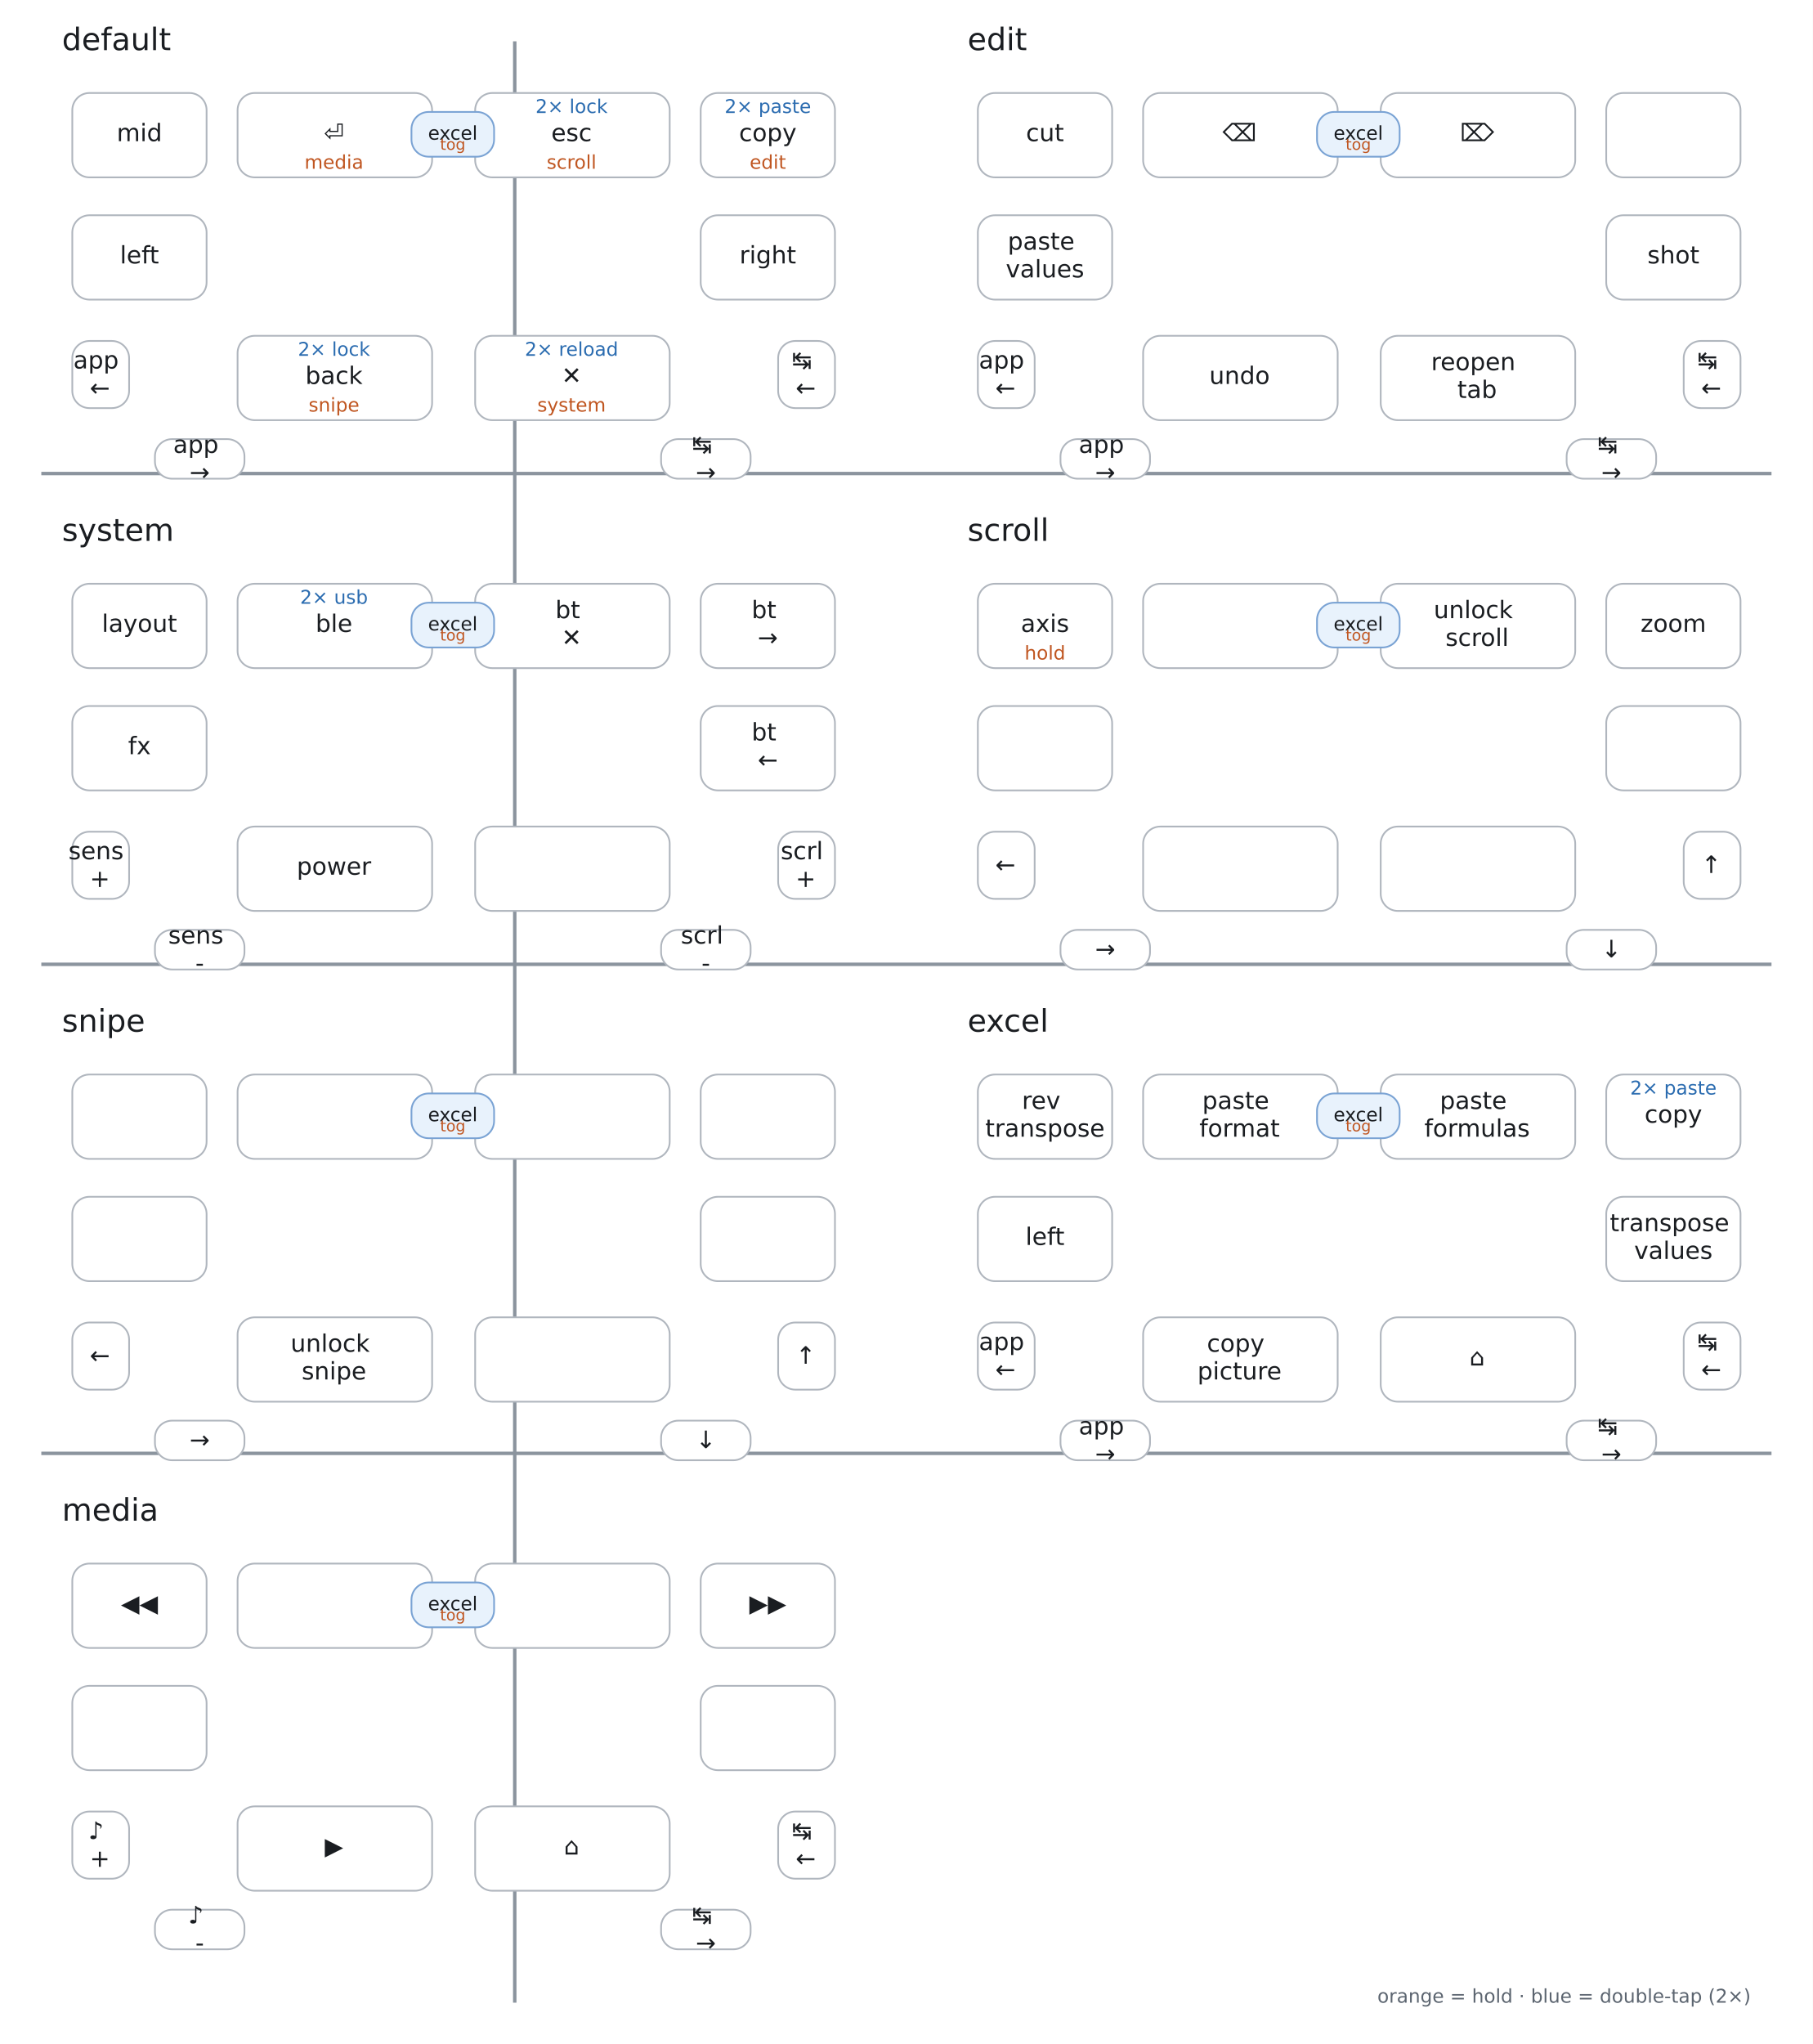
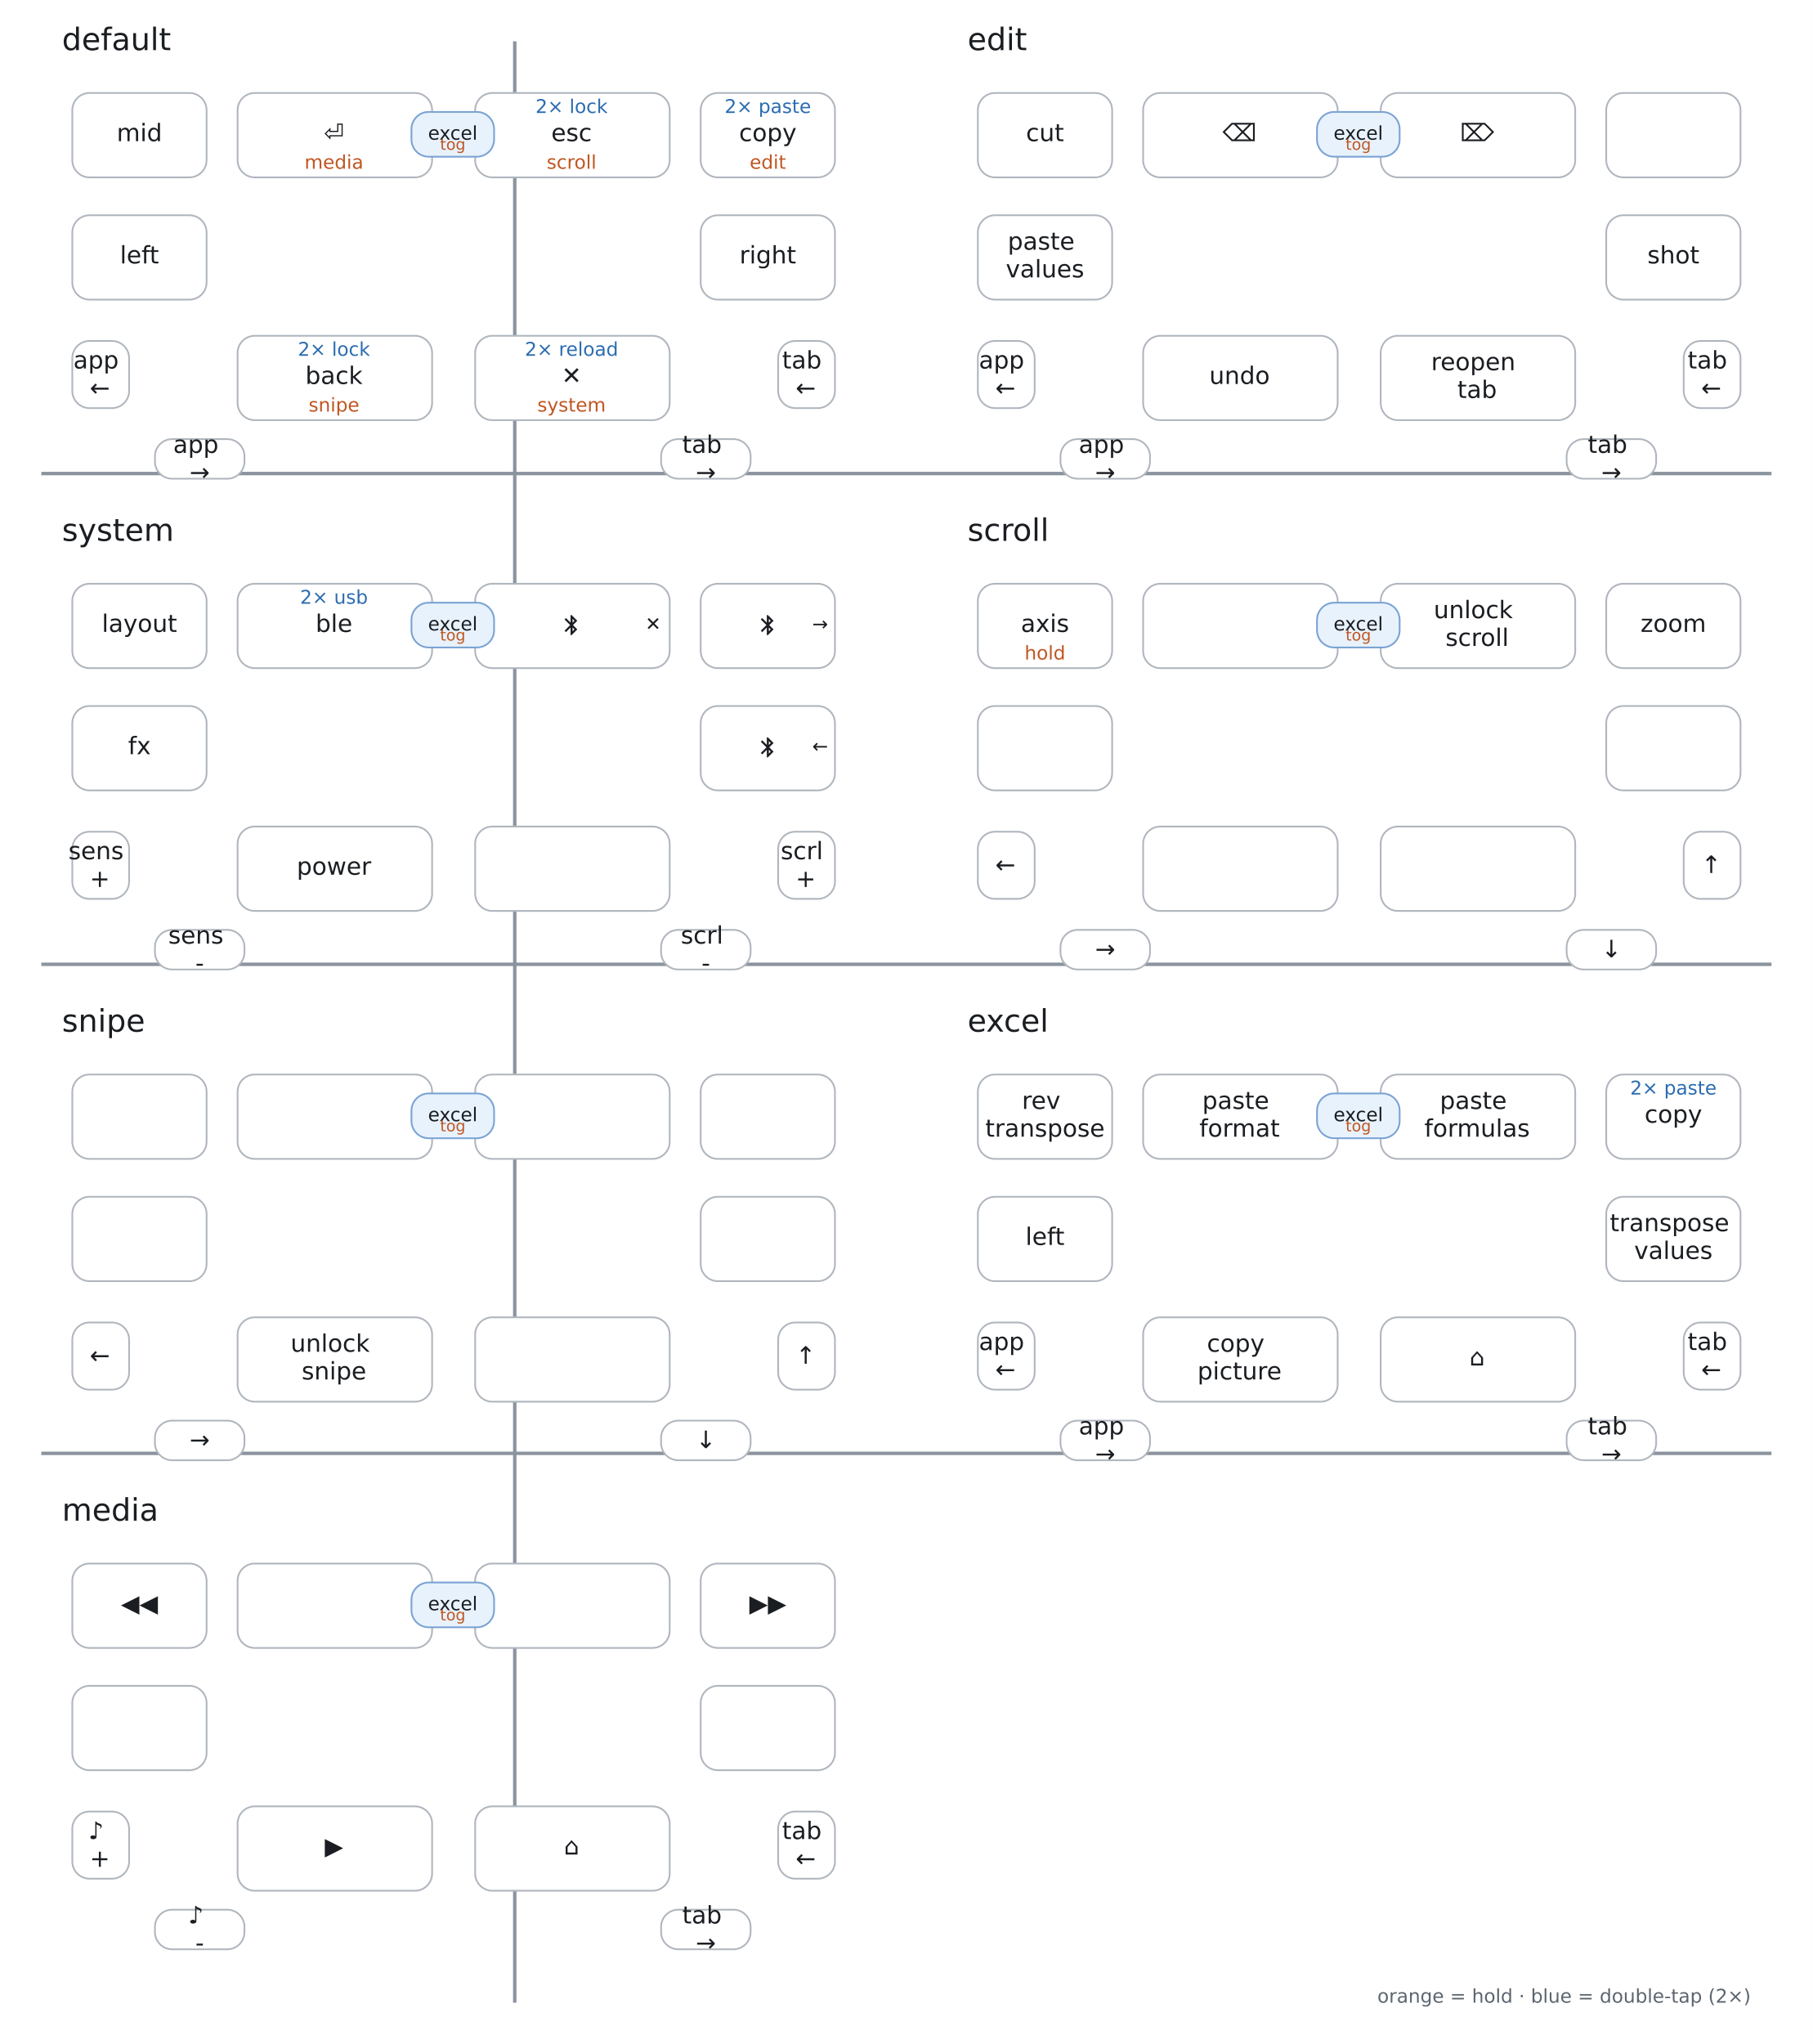
- <svg xmlns="http://www.w3.org/2000/svg" width="1053" height="1187" viewBox="0 0 1053 1187" class="keymap">
+ <svg xmlns="http://www.w3.org/2000/svg" xmlns:xlink="http://www.w3.org/1999/xlink" width="1053" height="1187" viewBox="0 0 1053 1187" class="keymap">
  <rect id="page-bg" width="100%" height="100%" fill="#ffffff" />
  <g id="layer-dividers" fill="none" stroke="#8b949e" stroke-width="2" stroke-linecap="butt">
    <line class="layer-divider-h" x1="24.0" y1="275.0" x2="1029.0" y2="275.0" />
    <line class="layer-divider-h" x1="24.0" y1="560.0" x2="1029.0" y2="560.0" />
    <line class="layer-divider-h" x1="24.0" y1="844.0" x2="1029.0" y2="844.0" />
    <line class="layer-divider-v" x1="299.0" y1="24.0" x2="299.0" y2="1163.0" />
  </g>
-   <style>/* inherit to force styles through use tags */
+   <defs>/* start glyphs */
+ <symbol id="mdi:bluetooth" viewBox="0 0 24 24">
+       <path fill="#1a1d21" d="M17.71,7.71L12,2H11V9.58L6.41,5L5,6.41L10.59,12L5,17.58L6.41,19L11,14.41V22H12L17.71,16.29L13.41,12L17.71,7.71M13,5.83L14.88,7.71L13,9.58V5.83M14.88,16.29L13,18.17V14.41L14.88,16.29Z" />
+     </symbol>
+   </defs>/* end glyphs */
+ <style>/* inherit to force styles through use tags */
svg path {
    fill: inherit;
}

/* font and background color specifications */
svg.keymap {
    font-family: SFMono-Regular,Consolas,Liberation Mono,Menlo,monospace;
    font-size: 14px;
    font-kerning: normal;
    text-rendering: optimizeLegibility;
    fill: #24292e;
}

/* default key styling */
rect.key {
    fill: #f6f8fa;
}

rect.key, rect.combo {
    stroke: #c9cccf;
    stroke-width: 1;
}

/* default key side styling, only used is draw_key_sides is set */
rect.side {
    filter: brightness(90%);
}

/* color accent for combo boxes */
rect.combo, rect.combo-separate {
    fill: #cdf;
}

/* color accent for held keys */
rect.held, rect.combo.held {
    fill: #fdd;
}

/* color accent for ghost (optional) keys */
rect.ghost, rect.combo.ghost {
    stroke-dasharray: 4, 4;
    stroke-width: 2;
}

text {
    text-anchor: middle;
    dominant-baseline: middle;
}

/* styling for layer labels */
text.label {
    font-weight: bold;
    text-anchor: start;
    stroke: white;
    stroke-width: 4;
    paint-order: stroke;
}

/* styling for optional footer */
text.footer {
    text-anchor: end;
    dominant-baseline: auto;
    stroke: white;
    stroke-width: 4;
    paint-order: stroke;
}

/* styling for combo tap, and key non-tap label text */
text.combo, text.hold, text.shifted, text.left, text.right, text.tl, text.tr, text.bl, text.br {
    font-size: 11px;
}

text.hold, text.bl, text.br {
    text-anchor: middle;
    dominant-baseline: auto;
}

text.shifted, text.tl, text.tr {
    text-anchor: middle;
    dominant-baseline: hanging;
}

text.left, text.tl, text.bl {
    text-anchor: start;
}

text.right, text.tr, text.br {
    text-anchor: end;
}

text.layer-activator {
    text-decoration: underline;
}

/* styling for hold/shifted label text in combo box */
text.combo.hold, text.combo.shifted, text.combo.left, text.combo.right {
    font-size: 8px;
}

/* lighter symbol for transparent keys */
text.trans {
    fill: #7b7e81;
}

/* styling for combo dendrons */
path.combo {
    stroke-width: 1;
    stroke: gray;
    fill: none;
}

/* Start Tabler Icons Cleanup */
/* cannot use height/width with glyphs */
.icon-tabler &gt; path {
    fill: inherit;
    stroke: inherit;
    stroke-width: 2;
}
/* hide tabler's default box */
.icon-tabler &gt; path[stroke="none"][fill="none"] {
    visibility: hidden;
}
/* End Tabler Icons Cleanup */

svg.keymap {
  font-family: "DejaVu Sans", "Segoe UI", sans-serif;
  font-size: 15px;
  font-weight: 400;
  fill: #1a1d21;
}
#layer-dividers line, line.layer-divider-h, line.layer-divider-v {
  stroke: #8b949e;
  stroke-width: 2;
}
rect.key {
  fill: #ffffff;
  stroke: #b0b6be;
  stroke-width: 1;
}
rect.combo, rect.combo-separate {
  fill: #e8f2fc;
  stroke: #7aa3d4;
  stroke-width: 1;
}
rect.held, rect.combo.held {
  fill: #ffe8c8;
  stroke: #c05621;
}
rect.ghost, rect.combo.ghost {
  stroke: #a0a6ad;
  stroke-dasharray: 5, 4;
  fill: #f4f5f6;
}
text.label {
  font-size: 18px;
  font-weight: 400 !important;
  letter-spacing: 0;
  stroke: #ffffff;
  stroke-width: 5;
  paint-order: stroke;
}
text.footer {
  font-size: 11px;
  font-weight: 400;
  fill: #5c6570;
  stroke: none;
}
text.key.tap {
  font-size: 14px;
  font-weight: 400;
}
text.hold, text.shifted, text.left, text.right, text.tl, text.tr, text.bl, text.br, text.combo {
  font-size: 11px;
  font-weight: 400;
}
text.hold {
  fill: #c05621;
}
text.shifted {
  fill: #2b6cb0;
}
text.combo.tap {
  font-size: 11px;
  font-weight: 400;
}
text.combo.hold, text.combo.shifted {
  font-size: 9px;
  font-weight: 400;
}
text.trans {
  fill: #c5c9ce;
}
path.combo {
  stroke: #2b6cb0;
  stroke-width: 1.5;
}
</style>
  <g transform="translate(36, 0)" class="layer-default">
    <text x="0" y="24" class="label" id="default">default</text>
    <g transform="translate(0, 48)">
      <g transform="translate(158, 30)" class="key keypos-0">
        <rect rx="10" ry="10" x="-56" y="-24" width="113" height="49" class="key" />
        <text x="0" y="0" class="key tap">⏎</text>
        <text x="0" y="20" class="key hold">media</text>
      </g>
      <g transform="translate(296, 30)" class="key keypos-1">
        <rect rx="10" ry="10" x="-56" y="-24" width="113" height="49" class="key" />
        <text x="0" y="0" class="key tap">esc</text>
        <text x="0" y="20" class="key hold">scroll</text>
        <text x="0" y="-20" class="key shifted">2× lock</text>
      </g>
      <g transform="translate(45, 30)" class="key keypos-2">
        <rect rx="10" ry="10" x="-39" y="-24" width="78" height="49" class="key" />
        <text x="0" y="0" class="key tap">mid</text>
      </g>
      <g transform="translate(410, 30)" class="key keypos-3">
        <rect rx="10" ry="10" x="-39" y="-24" width="78" height="49" class="key" />
        <text x="0" y="0" class="key tap">copy</text>
        <text x="0" y="20" class="key hold">edit</text>
        <text x="0" y="-20" class="key shifted">2× paste</text>
      </g>
      <g transform="translate(45, 101)" class="key keypos-4">
        <rect rx="10" ry="10" x="-39" y="-24" width="78" height="49" class="key" />
        <text x="0" y="0" class="key tap">left</text>
      </g>
      <g transform="translate(410, 101)" class="key keypos-5">
        <rect rx="10" ry="10" x="-39" y="-24" width="78" height="49" class="key" />
        <text x="0" y="0" class="key tap">right</text>
      </g>
      <g transform="translate(158, 171)" class="key keypos-6">
        <rect rx="10" ry="10" x="-56" y="-24" width="113" height="49" class="key" />
        <text x="0" y="0" class="key tap">back</text>
        <text x="0" y="20" class="key hold">snipe</text>
        <text x="0" y="-20" class="key shifted">2× lock</text>
      </g>
      <g transform="translate(296, 171)" class="key keypos-7">
        <rect rx="10" ry="10" x="-56" y="-24" width="113" height="49" class="key" />
        <text x="0" y="0" class="key tap">✕</text>
        <text x="0" y="20" class="key hold">system</text>
        <text x="0" y="-20" class="key shifted">2× reload</text>
      </g>
      <g transform="translate(22, 170)" class="key keypos-8">
        <rect rx="10" ry="10" x="-16" y="-20" width="33" height="39" class="key" />
        <text x="0" y="0" class="key tap">
          <tspan x="0" dy="-0.57em">app</tspan>
          <tspan x="0" dy="1.15em">←</tspan>
        </text>
      </g>
      <g transform="translate(432, 170)" class="key keypos-9">
        <rect rx="10" ry="10" x="-16" y="-20" width="33" height="39" class="key" />
        <text x="0" y="0" class="key tap">
-           <tspan x="0" dy="-0.57em">↹</tspan>
+           <tspan x="0" dy="-0.57em">tab</tspan>
          <tspan x="0" dy="1.15em">←</tspan>
        </text>
      </g>
      <g transform="translate(80, 219)" class="key keypos-10">
        <rect rx="10" ry="10" x="-26" y="-12" width="52" height="23" class="key" />
        <text x="0" y="0" class="key tap">
          <tspan x="0" dy="-0.57em">app</tspan>
          <tspan x="0" dy="1.15em">→</tspan>
        </text>
      </g>
      <g transform="translate(374, 219)" class="key keypos-11">
        <rect rx="10" ry="10" x="-26" y="-12" width="52" height="23" class="key" />
        <text x="0" y="0" class="key tap">
-           <tspan x="0" dy="-0.57em">↹</tspan>
+           <tspan x="0" dy="-0.57em">tab</tspan>
          <tspan x="0" dy="1.15em">→</tspan>
        </text>
      </g>
      <g class="combo combopos-0">
        <rect rx="10" ry="10" x="203" y="17" width="48" height="26" class="combo" />
        <text x="227" y="30" class="combo tap">excel</text>
        <text x="227" y="39" class="combo hold">tog</text>
      </g>
    </g>
  </g>
  <g transform="translate(562, 0)" class="layer-edit">
    <text x="0" y="24" class="label" id="edit">edit</text>
    <g transform="translate(0, 48)">
      <g transform="translate(158, 30)" class="key keypos-0">
        <rect rx="10" ry="10" x="-56" y="-24" width="113" height="49" class="key" />
        <text x="0" y="0" class="key tap">⌫</text>
      </g>
      <g transform="translate(296, 30)" class="key keypos-1">
        <rect rx="10" ry="10" x="-56" y="-24" width="113" height="49" class="key" />
        <text x="0" y="0" class="key tap">⌦</text>
      </g>
      <g transform="translate(45, 30)" class="key keypos-2">
        <rect rx="10" ry="10" x="-39" y="-24" width="78" height="49" class="key" />
        <text x="0" y="0" class="key tap">cut</text>
      </g>
      <g transform="translate(410, 30)" class="key keypos-3">
        <rect rx="10" ry="10" x="-39" y="-24" width="78" height="49" class="key" />
      </g>
      <g transform="translate(45, 101)" class="key keypos-4">
        <rect rx="10" ry="10" x="-39" y="-24" width="78" height="49" class="key" />
        <text x="0" y="0" class="key tap">
          <tspan x="0" dy="-0.57em">paste</tspan>
          <tspan x="0" dy="1.15em">values</tspan>
        </text>
      </g>
      <g transform="translate(410, 101)" class="key keypos-5">
        <rect rx="10" ry="10" x="-39" y="-24" width="78" height="49" class="key" />
        <text x="0" y="0" class="key tap">shot</text>
      </g>
      <g transform="translate(158, 171)" class="key keypos-6">
        <rect rx="10" ry="10" x="-56" y="-24" width="113" height="49" class="key" />
        <text x="0" y="0" class="key tap">undo</text>
      </g>
      <g transform="translate(296, 171)" class="key keypos-7">
        <rect rx="10" ry="10" x="-56" y="-24" width="113" height="49" class="key" />
        <text x="0" y="0" class="key tap">
          <tspan x="0" dy="-0.57em">reopen</tspan>
          <tspan x="0" dy="1.15em">tab</tspan>
        </text>
      </g>
      <g transform="translate(22, 170)" class="key keypos-8">
        <rect rx="10" ry="10" x="-16" y="-20" width="33" height="39" class="key" />
        <text x="0" y="0" class="key tap">
          <tspan x="0" dy="-0.57em">app</tspan>
          <tspan x="0" dy="1.15em">←</tspan>
        </text>
      </g>
      <g transform="translate(432, 170)" class="key keypos-9">
        <rect rx="10" ry="10" x="-16" y="-20" width="33" height="39" class="key" />
        <text x="0" y="0" class="key tap">
-           <tspan x="0" dy="-0.57em">↹</tspan>
+           <tspan x="0" dy="-0.57em">tab</tspan>
          <tspan x="0" dy="1.15em">←</tspan>
        </text>
      </g>
      <g transform="translate(80, 219)" class="key keypos-10">
        <rect rx="10" ry="10" x="-26" y="-12" width="52" height="23" class="key" />
        <text x="0" y="0" class="key tap">
          <tspan x="0" dy="-0.57em">app</tspan>
          <tspan x="0" dy="1.15em">→</tspan>
        </text>
      </g>
      <g transform="translate(374, 219)" class="key keypos-11">
        <rect rx="10" ry="10" x="-26" y="-12" width="52" height="23" class="key" />
        <text x="0" y="0" class="key tap">
-           <tspan x="0" dy="-0.57em">↹</tspan>
+           <tspan x="0" dy="-0.57em">tab</tspan>
          <tspan x="0" dy="1.15em">→</tspan>
        </text>
      </g>
      <g class="combo combopos-0">
        <rect rx="10" ry="10" x="203" y="17" width="48" height="26" class="combo" />
        <text x="227" y="30" class="combo tap">excel</text>
        <text x="227" y="39" class="combo hold">tog</text>
      </g>
    </g>
  </g>
  <g transform="translate(36, 285)" class="layer-system">
    <text x="0" y="24" class="label" id="system">system</text>
    <g transform="translate(0, 48)">
      <g transform="translate(158, 30)" class="key keypos-0">
        <rect rx="10" ry="10" x="-56" y="-24" width="113" height="49" class="key" />
        <text x="0" y="0" class="key tap">ble</text>
        <text x="0" y="-20" class="key shifted">2× usb</text>
      </g>
      <g transform="translate(296, 30)" class="key keypos-1">
        <rect rx="10" ry="10" x="-56" y="-24" width="113" height="49" class="key" />
-         <text x="0" y="0" class="key tap">
-           <tspan x="0" dy="-0.57em">bt</tspan>
-           <tspan x="0" dy="1.15em">✕</tspan>
-         </text>
+         <use href="#mdi:bluetooth" xlink:href="#mdi:bluetooth" x="-7" y="-7" height="14" width="14.0" class="key tap glyph mdi:bluetooth" />
+         <text x="52" y="0" class="key right">✕</text>
      </g>
      <g transform="translate(45, 30)" class="key keypos-2">
        <rect rx="10" ry="10" x="-39" y="-24" width="78" height="49" class="key" />
        <text x="0" y="0" class="key tap">layout</text>
      </g>
      <g transform="translate(410, 30)" class="key keypos-3">
        <rect rx="10" ry="10" x="-39" y="-24" width="78" height="49" class="key" />
-         <text x="0" y="0" class="key tap">
-           <tspan x="0" dy="-0.57em">bt</tspan>
-           <tspan x="0" dy="1.15em">→</tspan>
-         </text>
+         <use href="#mdi:bluetooth" xlink:href="#mdi:bluetooth" x="-7" y="-7" height="14" width="14.0" class="key tap glyph mdi:bluetooth" />
+         <text x="35" y="0" class="key right">→</text>
      </g>
      <g transform="translate(45, 101)" class="key keypos-4">
        <rect rx="10" ry="10" x="-39" y="-24" width="78" height="49" class="key" />
        <text x="0" y="0" class="key tap">fx</text>
      </g>
      <g transform="translate(410, 101)" class="key keypos-5">
        <rect rx="10" ry="10" x="-39" y="-24" width="78" height="49" class="key" />
-         <text x="0" y="0" class="key tap">
-           <tspan x="0" dy="-0.57em">bt</tspan>
-           <tspan x="0" dy="1.15em">←</tspan>
-         </text>
+         <use href="#mdi:bluetooth" xlink:href="#mdi:bluetooth" x="-7" y="-7" height="14" width="14.0" class="key tap glyph mdi:bluetooth" />
+         <text x="35" y="0" class="key right">←</text>
      </g>
      <g transform="translate(158, 171)" class="key keypos-6">
        <rect rx="10" ry="10" x="-56" y="-24" width="113" height="49" class="key" />
        <text x="0" y="0" class="key tap">power</text>
      </g>
      <g transform="translate(296, 171)" class="key keypos-7">
        <rect rx="10" ry="10" x="-56" y="-24" width="113" height="49" class="key" />
      </g>
      <g transform="translate(22, 170)" class="key keypos-8">
        <rect rx="10" ry="10" x="-16" y="-20" width="33" height="39" class="key" />
        <text x="0" y="0" class="key tap">
          <tspan x="0" dy="-0.57em">sens</tspan>
          <tspan x="0" dy="1.15em">+</tspan>
        </text>
      </g>
      <g transform="translate(432, 170)" class="key keypos-9">
        <rect rx="10" ry="10" x="-16" y="-20" width="33" height="39" class="key" />
        <text x="0" y="0" class="key tap">
          <tspan x="0" dy="-0.57em">scrl</tspan>
          <tspan x="0" dy="1.15em">+</tspan>
        </text>
      </g>
      <g transform="translate(80, 219)" class="key keypos-10">
        <rect rx="10" ry="10" x="-26" y="-12" width="52" height="23" class="key" />
        <text x="0" y="0" class="key tap">
          <tspan x="0" dy="-0.57em">sens</tspan>
          <tspan x="0" dy="1.15em">-</tspan>
        </text>
      </g>
      <g transform="translate(374, 219)" class="key keypos-11">
        <rect rx="10" ry="10" x="-26" y="-12" width="52" height="23" class="key" />
        <text x="0" y="0" class="key tap">
          <tspan x="0" dy="-0.57em">scrl</tspan>
          <tspan x="0" dy="1.15em">-</tspan>
        </text>
      </g>
      <g class="combo combopos-0">
        <rect rx="10" ry="10" x="203" y="17" width="48" height="26" class="combo" />
        <text x="227" y="30" class="combo tap">excel</text>
        <text x="227" y="39" class="combo hold">tog</text>
      </g>
    </g>
  </g>
  <g transform="translate(562, 285)" class="layer-scroll">
    <text x="0" y="24" class="label" id="scroll">scroll</text>
    <g transform="translate(0, 48)">
      <g transform="translate(158, 30)" class="key keypos-0">
        <rect rx="10" ry="10" x="-56" y="-24" width="113" height="49" class="key" />
      </g>
      <g transform="translate(296, 30)" class="key keypos-1">
        <rect rx="10" ry="10" x="-56" y="-24" width="113" height="49" class="key" />
        <text x="0" y="0" class="key tap">
          <tspan x="0" dy="-0.57em">unlock</tspan>
          <tspan x="0" dy="1.15em">scroll</tspan>
        </text>
      </g>
      <g transform="translate(45, 30)" class="key keypos-2">
        <rect rx="10" ry="10" x="-39" y="-24" width="78" height="49" class="key" />
        <text x="0" y="0" class="key tap">axis</text>
        <text x="0" y="20" class="key hold">hold</text>
      </g>
      <g transform="translate(410, 30)" class="key keypos-3">
        <rect rx="10" ry="10" x="-39" y="-24" width="78" height="49" class="key" />
        <text x="0" y="0" class="key tap">zoom</text>
      </g>
      <g transform="translate(45, 101)" class="key keypos-4">
        <rect rx="10" ry="10" x="-39" y="-24" width="78" height="49" class="key" />
      </g>
      <g transform="translate(410, 101)" class="key keypos-5">
        <rect rx="10" ry="10" x="-39" y="-24" width="78" height="49" class="key" />
      </g>
      <g transform="translate(158, 171)" class="key keypos-6">
        <rect rx="10" ry="10" x="-56" y="-24" width="113" height="49" class="key" />
      </g>
      <g transform="translate(296, 171)" class="key keypos-7">
        <rect rx="10" ry="10" x="-56" y="-24" width="113" height="49" class="key" />
      </g>
      <g transform="translate(22, 170)" class="key keypos-8">
        <rect rx="10" ry="10" x="-16" y="-20" width="33" height="39" class="key" />
        <text x="0" y="0" class="key tap">←</text>
      </g>
      <g transform="translate(432, 170)" class="key keypos-9">
        <rect rx="10" ry="10" x="-16" y="-20" width="33" height="39" class="key" />
        <text x="0" y="0" class="key tap">↑</text>
      </g>
      <g transform="translate(80, 219)" class="key keypos-10">
        <rect rx="10" ry="10" x="-26" y="-12" width="52" height="23" class="key" />
        <text x="0" y="0" class="key tap">→</text>
      </g>
      <g transform="translate(374, 219)" class="key keypos-11">
        <rect rx="10" ry="10" x="-26" y="-12" width="52" height="23" class="key" />
        <text x="0" y="0" class="key tap">↓</text>
      </g>
      <g class="combo combopos-0">
        <rect rx="10" ry="10" x="203" y="17" width="48" height="26" class="combo" />
        <text x="227" y="30" class="combo tap">excel</text>
        <text x="227" y="39" class="combo hold">tog</text>
      </g>
    </g>
  </g>
  <g transform="translate(36, 570)" class="layer-snipe">
    <text x="0" y="24" class="label" id="snipe">snipe</text>
    <g transform="translate(0, 48)">
      <g transform="translate(158, 30)" class="key keypos-0">
        <rect rx="10" ry="10" x="-56" y="-24" width="113" height="49" class="key" />
      </g>
      <g transform="translate(296, 30)" class="key keypos-1">
        <rect rx="10" ry="10" x="-56" y="-24" width="113" height="49" class="key" />
      </g>
      <g transform="translate(45, 30)" class="key keypos-2">
        <rect rx="10" ry="10" x="-39" y="-24" width="78" height="49" class="key" />
      </g>
      <g transform="translate(410, 30)" class="key keypos-3">
        <rect rx="10" ry="10" x="-39" y="-24" width="78" height="49" class="key" />
      </g>
      <g transform="translate(45, 101)" class="key keypos-4">
        <rect rx="10" ry="10" x="-39" y="-24" width="78" height="49" class="key" />
      </g>
      <g transform="translate(410, 101)" class="key keypos-5">
        <rect rx="10" ry="10" x="-39" y="-24" width="78" height="49" class="key" />
      </g>
      <g transform="translate(158, 171)" class="key keypos-6">
        <rect rx="10" ry="10" x="-56" y="-24" width="113" height="49" class="key" />
        <text x="0" y="0" class="key tap">
          <tspan x="0" dy="-0.57em">unlock</tspan>
          <tspan x="0" dy="1.15em">snipe</tspan>
        </text>
      </g>
      <g transform="translate(296, 171)" class="key keypos-7">
        <rect rx="10" ry="10" x="-56" y="-24" width="113" height="49" class="key" />
      </g>
      <g transform="translate(22, 170)" class="key keypos-8">
        <rect rx="10" ry="10" x="-16" y="-20" width="33" height="39" class="key" />
        <text x="0" y="0" class="key tap">←</text>
      </g>
      <g transform="translate(432, 170)" class="key keypos-9">
        <rect rx="10" ry="10" x="-16" y="-20" width="33" height="39" class="key" />
        <text x="0" y="0" class="key tap">↑</text>
      </g>
      <g transform="translate(80, 219)" class="key keypos-10">
        <rect rx="10" ry="10" x="-26" y="-12" width="52" height="23" class="key" />
        <text x="0" y="0" class="key tap">→</text>
      </g>
      <g transform="translate(374, 219)" class="key keypos-11">
        <rect rx="10" ry="10" x="-26" y="-12" width="52" height="23" class="key" />
        <text x="0" y="0" class="key tap">↓</text>
      </g>
      <g class="combo combopos-0">
        <rect rx="10" ry="10" x="203" y="17" width="48" height="26" class="combo" />
        <text x="227" y="30" class="combo tap">excel</text>
        <text x="227" y="39" class="combo hold">tog</text>
      </g>
    </g>
  </g>
  <g transform="translate(562, 570)" class="layer-excel">
    <text x="0" y="24" class="label" id="excel">excel</text>
    <g transform="translate(0, 48)">
      <g transform="translate(158, 30)" class="key keypos-0">
        <rect rx="10" ry="10" x="-56" y="-24" width="113" height="49" class="key" />
        <text x="0" y="0" class="key tap">
          <tspan x="0" dy="-0.57em">paste</tspan>
          <tspan x="0" dy="1.15em">format</tspan>
        </text>
      </g>
      <g transform="translate(296, 30)" class="key keypos-1">
        <rect rx="10" ry="10" x="-56" y="-24" width="113" height="49" class="key" />
        <text x="0" y="0" class="key tap">
          <tspan x="0" dy="-0.57em">paste</tspan>
          <tspan x="0" dy="1.15em">formulas</tspan>
        </text>
      </g>
      <g transform="translate(45, 30)" class="key keypos-2">
        <rect rx="10" ry="10" x="-39" y="-24" width="78" height="49" class="key" />
        <text x="0" y="0" class="key tap">
          <tspan x="0" dy="-0.57em">rev</tspan>
          <tspan x="0" dy="1.15em">transpose</tspan>
        </text>
      </g>
      <g transform="translate(410, 30)" class="key keypos-3">
        <rect rx="10" ry="10" x="-39" y="-24" width="78" height="49" class="key" />
        <text x="0" y="0" class="key tap">copy</text>
        <text x="0" y="-20" class="key shifted">2× paste</text>
      </g>
      <g transform="translate(45, 101)" class="key keypos-4">
        <rect rx="10" ry="10" x="-39" y="-24" width="78" height="49" class="key" />
        <text x="0" y="0" class="key tap">left</text>
      </g>
      <g transform="translate(410, 101)" class="key keypos-5">
        <rect rx="10" ry="10" x="-39" y="-24" width="78" height="49" class="key" />
        <text x="0" y="0" class="key tap">
          <tspan x="0" dy="-0.57em">transpose</tspan>
          <tspan x="0" dy="1.15em">values</tspan>
        </text>
      </g>
      <g transform="translate(158, 171)" class="key keypos-6">
        <rect rx="10" ry="10" x="-56" y="-24" width="113" height="49" class="key" />
        <text x="0" y="0" class="key tap">
          <tspan x="0" dy="-0.57em">copy</tspan>
          <tspan x="0" dy="1.15em">picture</tspan>
        </text>
      </g>
      <g transform="translate(296, 171)" class="key keypos-7">
        <rect rx="10" ry="10" x="-56" y="-24" width="113" height="49" class="key" />
        <text x="0" y="0" class="key tap">⌂</text>
      </g>
      <g transform="translate(22, 170)" class="key keypos-8">
        <rect rx="10" ry="10" x="-16" y="-20" width="33" height="39" class="key" />
        <text x="0" y="0" class="key tap">
          <tspan x="0" dy="-0.57em">app</tspan>
          <tspan x="0" dy="1.15em">←</tspan>
        </text>
      </g>
      <g transform="translate(432, 170)" class="key keypos-9">
        <rect rx="10" ry="10" x="-16" y="-20" width="33" height="39" class="key" />
        <text x="0" y="0" class="key tap">
-           <tspan x="0" dy="-0.57em">↹</tspan>
+           <tspan x="0" dy="-0.57em">tab</tspan>
          <tspan x="0" dy="1.15em">←</tspan>
        </text>
      </g>
      <g transform="translate(80, 219)" class="key keypos-10">
        <rect rx="10" ry="10" x="-26" y="-12" width="52" height="23" class="key" />
        <text x="0" y="0" class="key tap">
          <tspan x="0" dy="-0.57em">app</tspan>
          <tspan x="0" dy="1.15em">→</tspan>
        </text>
      </g>
      <g transform="translate(374, 219)" class="key keypos-11">
        <rect rx="10" ry="10" x="-26" y="-12" width="52" height="23" class="key" />
        <text x="0" y="0" class="key tap">
-           <tspan x="0" dy="-0.57em">↹</tspan>
+           <tspan x="0" dy="-0.57em">tab</tspan>
          <tspan x="0" dy="1.15em">→</tspan>
        </text>
      </g>
      <g class="combo combopos-0">
        <rect rx="10" ry="10" x="203" y="17" width="48" height="26" class="combo" />
        <text x="227" y="30" class="combo tap">excel</text>
        <text x="227" y="39" class="combo hold">tog</text>
      </g>
    </g>
  </g>
  <g transform="translate(36, 854)" class="layer-media">
    <text x="0" y="24" class="label" id="media">media</text>
    <g transform="translate(0, 48)">
      <g transform="translate(158, 30)" class="key keypos-0">
        <rect rx="10" ry="10" x="-56" y="-24" width="113" height="49" class="key" />
      </g>
      <g transform="translate(296, 30)" class="key keypos-1">
        <rect rx="10" ry="10" x="-56" y="-24" width="113" height="49" class="key" />
      </g>
      <g transform="translate(45, 30)" class="key keypos-2">
        <rect rx="10" ry="10" x="-39" y="-24" width="78" height="49" class="key" />
        <text x="0" y="0" class="key tap">◀◀</text>
      </g>
      <g transform="translate(410, 30)" class="key keypos-3">
        <rect rx="10" ry="10" x="-39" y="-24" width="78" height="49" class="key" />
        <text x="0" y="0" class="key tap">▶▶</text>
      </g>
      <g transform="translate(45, 101)" class="key keypos-4">
        <rect rx="10" ry="10" x="-39" y="-24" width="78" height="49" class="key" />
      </g>
      <g transform="translate(410, 101)" class="key keypos-5">
        <rect rx="10" ry="10" x="-39" y="-24" width="78" height="49" class="key" />
      </g>
      <g transform="translate(158, 171)" class="key keypos-6">
        <rect rx="10" ry="10" x="-56" y="-24" width="113" height="49" class="key" />
        <text x="0" y="0" class="key tap">▶</text>
      </g>
      <g transform="translate(296, 171)" class="key keypos-7">
        <rect rx="10" ry="10" x="-56" y="-24" width="113" height="49" class="key" />
        <text x="0" y="0" class="key tap">⌂</text>
      </g>
      <g transform="translate(22, 170)" class="key keypos-8">
        <rect rx="10" ry="10" x="-16" y="-20" width="33" height="39" class="key" />
        <text x="0" y="0" class="key tap">
          <tspan x="0" dy="-0.57em">♪</tspan>
          <tspan x="0" dy="1.15em">+</tspan>
        </text>
      </g>
      <g transform="translate(432, 170)" class="key keypos-9">
        <rect rx="10" ry="10" x="-16" y="-20" width="33" height="39" class="key" />
        <text x="0" y="0" class="key tap">
-           <tspan x="0" dy="-0.57em">↹</tspan>
+           <tspan x="0" dy="-0.57em">tab</tspan>
          <tspan x="0" dy="1.15em">←</tspan>
        </text>
      </g>
      <g transform="translate(80, 219)" class="key keypos-10">
        <rect rx="10" ry="10" x="-26" y="-12" width="52" height="23" class="key" />
        <text x="0" y="0" class="key tap">
          <tspan x="0" dy="-0.57em">♪</tspan>
          <tspan x="0" dy="1.15em">-</tspan>
        </text>
      </g>
      <g transform="translate(374, 219)" class="key keypos-11">
        <rect rx="10" ry="10" x="-26" y="-12" width="52" height="23" class="key" />
        <text x="0" y="0" class="key tap">
-           <tspan x="0" dy="-0.57em">↹</tspan>
+           <tspan x="0" dy="-0.57em">tab</tspan>
          <tspan x="0" dy="1.15em">→</tspan>
        </text>
      </g>
      <g class="combo combopos-0">
        <rect rx="10" ry="10" x="203" y="17" width="48" height="26" class="combo" />
        <text x="227" y="30" class="combo tap">excel</text>
        <text x="227" y="39" class="combo hold">tog</text>
      </g>
    </g>
  </g>
  <text x="1017.0" y="1163.0" class="footer">orange = hold · blue = double-tap (2×)</text>
</svg>
